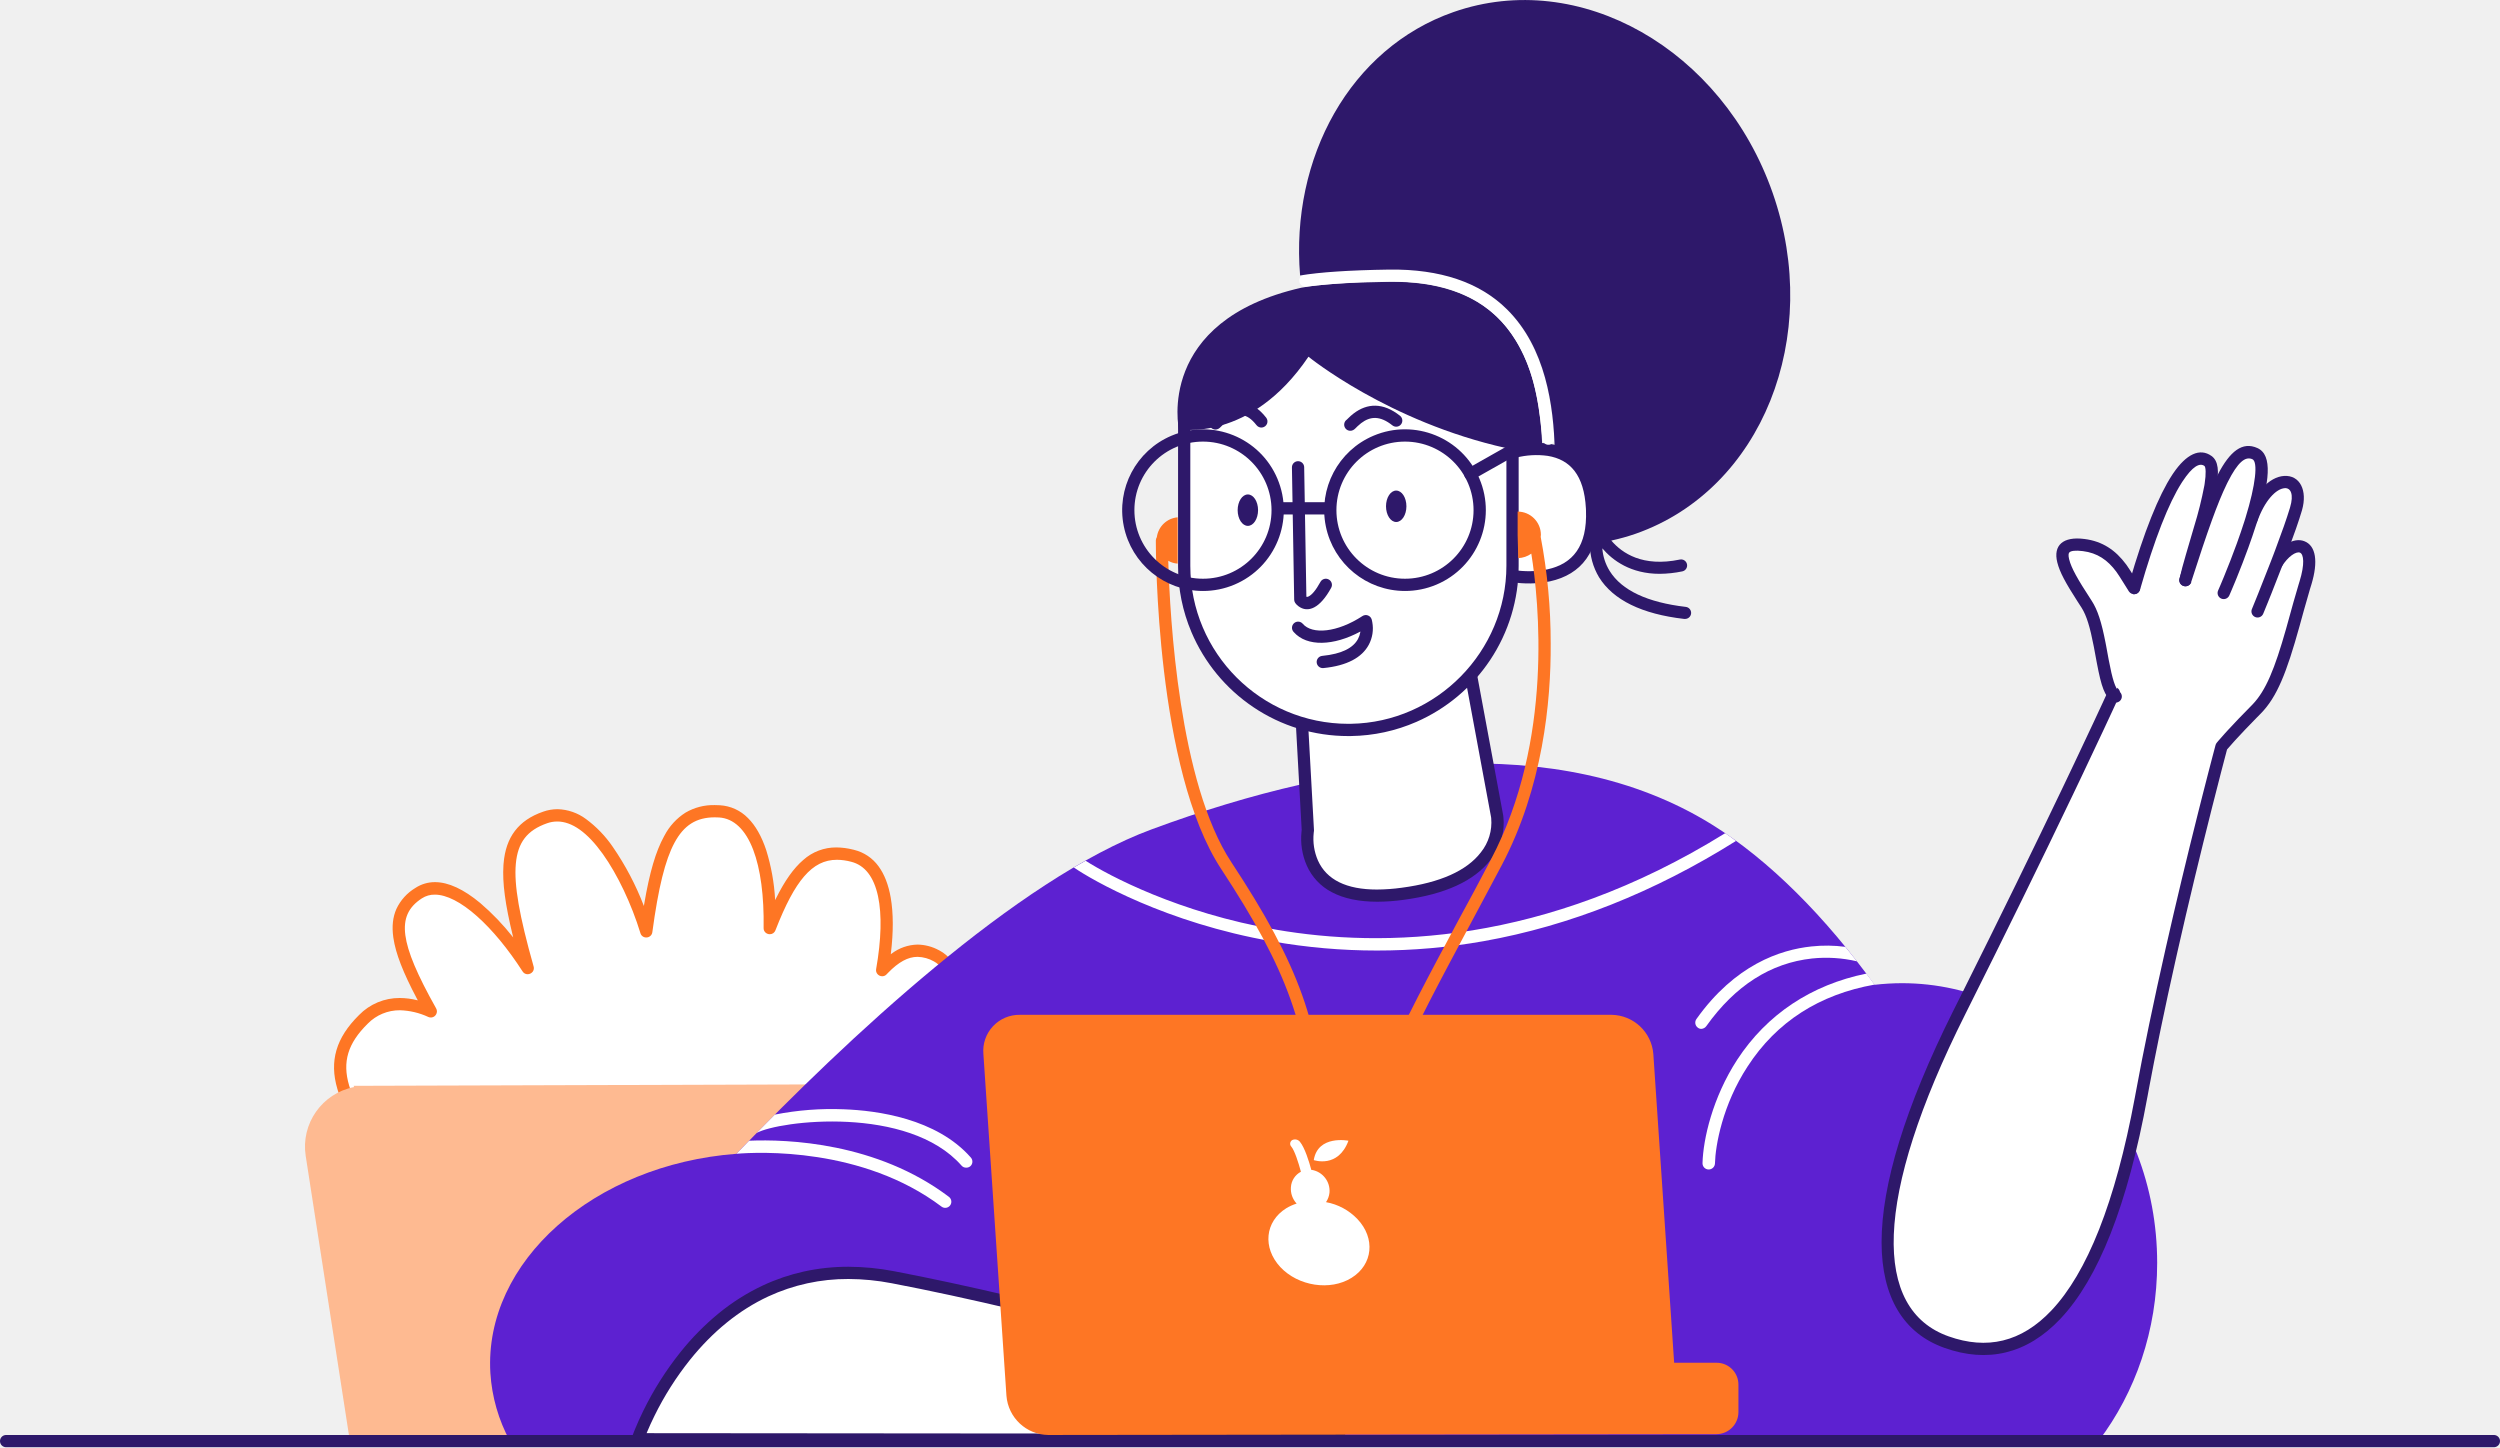
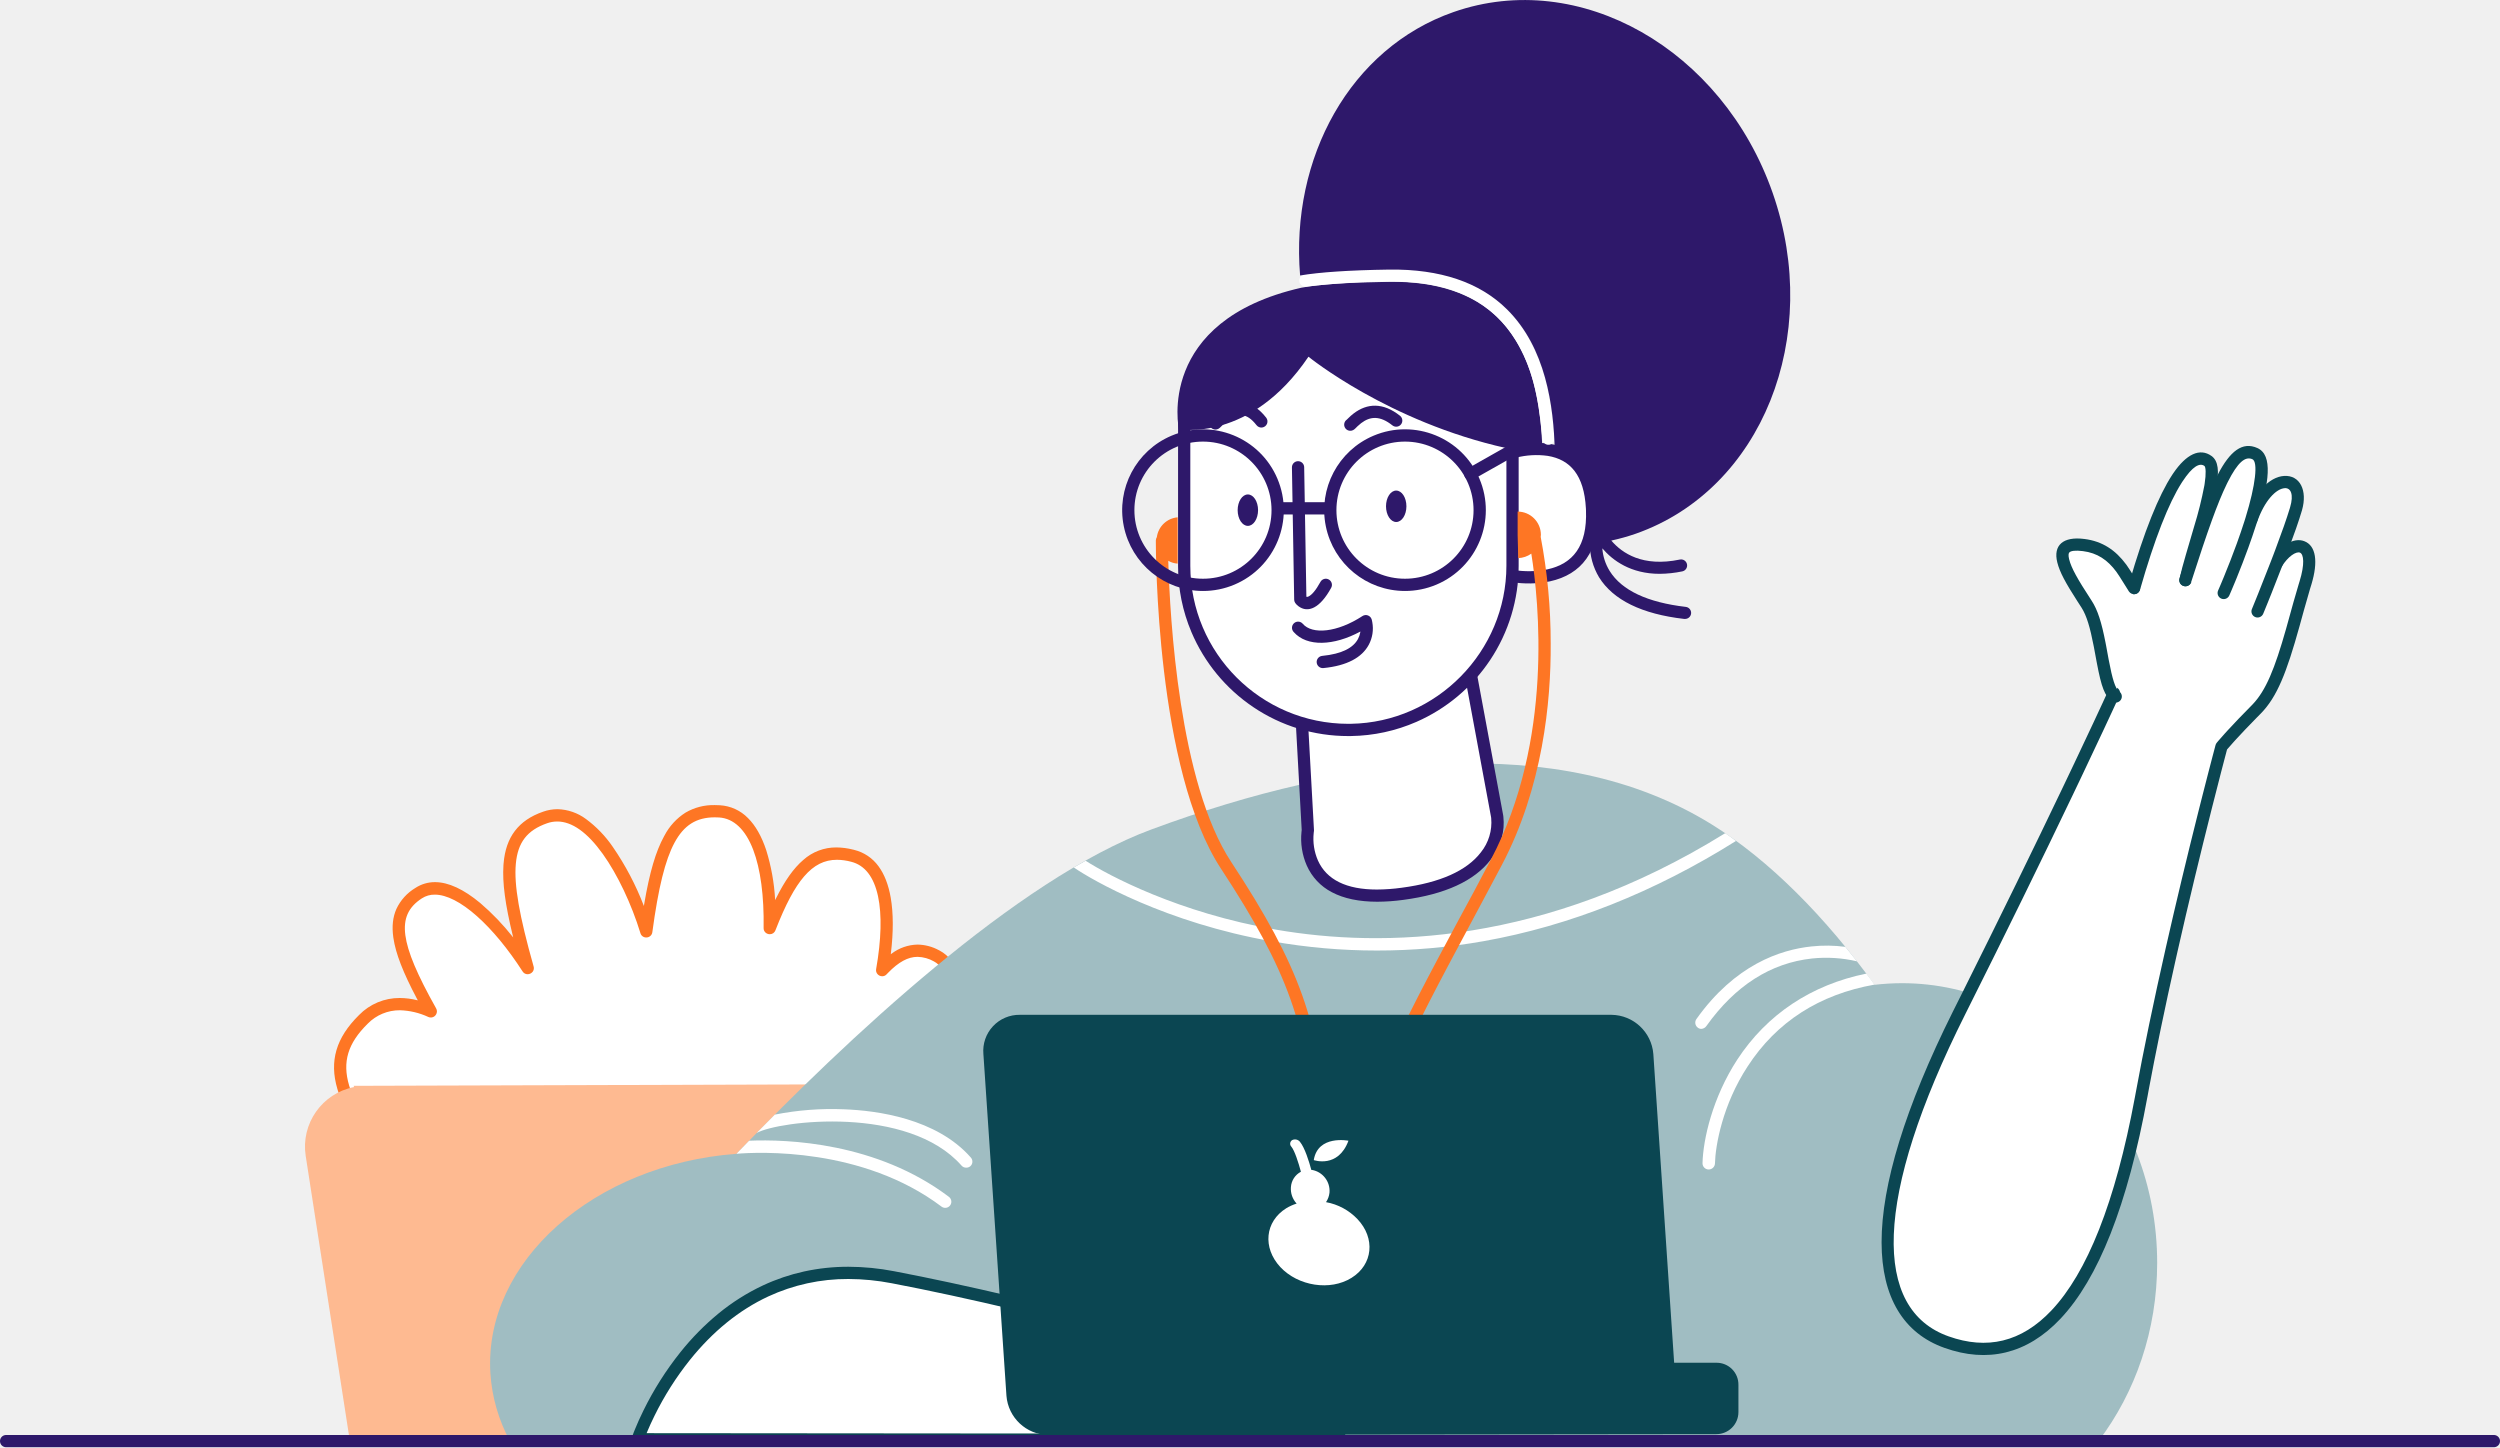
<svg xmlns="http://www.w3.org/2000/svg" viewBox="0 0 1225.1 709.2">
  <g id="support_solid" data-name="support/solid" transform="translate(2.2)">
    <g id="support_solid-2" data-name="support/solid" transform="translate(-3)">
      <g id="support_solid-3" data-name="support_solid">
        <g id="suculent" transform="translate(150 397)">
          <path id="succulent" d="M292.406,70.973c-9.6-5.1-17.8-2.7-26.8,6.9,4.1-23.2,4-51.3-14.4-56-18.9-4.9-29.6,6.9-40.7,35.4.4-24.4-4.4-55.9-24.6-57.2-22.7-1.4-30.3,17.3-35.9,58.8-7.1-23.2-26.6-63.9-49.6-55.8-22.5,7.9-21,29.6-8.5,73.8-12.3-19.1-37-47.5-53.5-36.7-15.7,10.2-11.4,26.9,6,57.9-11.5-5-23.4-5.5-33,3.9-21.5,21.2-11.1,41.3,18.6,78.6,29.8,37.3,243.7-28.7,253.8-45.5C294.006,118.173,309.906,80.373,292.406,70.973Z" transform="translate(17.494 0.527)" fill="#fff" />
          <path id="succulent_2_" d="M74.2,197.887h-.008c-22.29,0-36.937-4.188-43.534-12.445a316.178,316.178,0,0,1-19.342-26.368c-4.657-7.327-7.666-13.449-9.469-19.265l-.22-.728C-.4,132.194-.534,125.968,1.2,120.046c1.744-5.939,5.376-11.571,11.1-17.217A27.631,27.631,0,0,1,32.2,94.53a35.847,35.847,0,0,1,8.6,1.105l.252.064-.436-.821c-6.843-12.951-10.4-22.126-11.529-29.749l-.057-.4c-.737-5.337-.233-9.871,1.54-13.86a23.634,23.634,0,0,1,9.2-10.21,17.4,17.4,0,0,1,9.681-2.907C56.009,37.755,63.481,41.2,71.65,48A118.511,118.511,0,0,1,87.541,64.538l.258.321-.2-.826C83.865,48.7,82.451,38.054,83.011,29.525l.065-.868c.549-6.567,2.359-11.8,5.533-15.982,3.19-4.207,7.7-7.293,13.8-9.433A21.339,21.339,0,0,1,109.506,2a24.407,24.407,0,0,1,13.961,4.832,56.611,56.611,0,0,1,13.14,13.661,137.993,137.993,0,0,1,15.2,28.887l.022.058.18-1.067c2.628-15.444,5.628-25.654,9.725-33.1l.193-.346a29.424,29.424,0,0,1,10.3-11.227A26.966,26.966,0,0,1,186.608,0c.808,0,1.646.026,2.49.078a20.913,20.913,0,0,1,13.739,6.27c3.693,3.673,6.7,8.962,8.941,15.718a100.486,100.486,0,0,1,4.374,24.315l.013.175.359-.734c4.309-8.714,8.707-14.917,13.443-18.962a24.053,24.053,0,0,1,16.191-6.113,34.7,34.7,0,0,1,8.194,1.067l.6.15a20.818,20.818,0,0,1,11.824,7.963c2.9,3.9,4.927,9.116,6.028,15.5,1.3,7.565,1.33,16.7.074,27.158l-.061.5.42-.3a21.814,21.814,0,0,1,12.72-4.43,22.681,22.681,0,0,1,10.505,2.786l.367.193a16.444,16.444,0,0,1,5.735,5.033,19.623,19.623,0,0,1,3.049,7.268c1.147,5.382.743,12.205-1.2,20.281-2.662,11.071-8.423,24.753-15.034,35.707-1.419,2.361-5.877,5.417-13.249,9.082A281.289,281.289,0,0,1,248.3,160.262a760.836,760.836,0,0,1-80.314,23.767c-18.883,4.5-36.339,7.959-51.882,10.278A290.3,290.3,0,0,1,74.2,197.887ZM32.258,100.535a21.882,21.882,0,0,0-15.746,6.573c-9.8,9.66-12.526,18.716-9.128,30.281,2.982,10.149,10.258,21.86,25.951,41.769l2.014,2.542c2.7,3.384,7.4,5.961,13.97,7.662,6.386,1.653,14.588,2.492,24.379,2.492,23.284,0,55.407-4.724,92.9-13.662a762.584,762.584,0,0,0,79.457-23.5c10.452-3.8,19.605-7.539,26.47-10.825,6.7-3.208,10.751-5.749,11.713-7.348,6.317-10.468,11.812-23.5,14.339-34.014,1.615-6.718,2.055-12.332,1.306-16.685-.759-4.416-2.739-7.512-5.884-9.2a17.058,17.058,0,0,0-8.049-2.255c-4.685,0-9.291,2.5-14.5,7.866l-.66.692a2.9,2.9,0,0,1-2.157.959,3.114,3.114,0,0,1-2.359-1.1,2.924,2.924,0,0,1-.627-2.43c2.539-14.368,2.86-26.7.929-35.675-2.048-9.511-6.464-15.2-13.128-16.9a27.75,27.75,0,0,0-7-.974c-6.181,0-11.291,2.585-16.081,8.134-4.692,5.436-9.162,13.833-14.067,26.424a2.884,2.884,0,0,1-2.758,1.915,3.12,3.12,0,0,1-2.218-.909,2.912,2.912,0,0,1-.82-2.144C210.762,44.57,209,31.316,205.4,21.892,201.624,12,195.857,6.526,188.721,6.067,187.99,6.022,187.269,6,186.58,6c-9.03,0-15.123,3.842-19.757,12.458-4.554,8.47-7.9,21.983-10.845,43.816a2.953,2.953,0,0,1-2.988,2.6,2.907,2.907,0,0,1-2.854-2.123c-4.372-14.285-11.253-28.778-18.408-38.768-7.575-10.58-15.1-15.944-22.355-15.944A14.947,14.947,0,0,0,104.4,8.9c-9.79,3.438-14.371,9.383-15.318,19.879-.933,10.347,1.672,25.383,8.711,50.275a2.9,2.9,0,0,1-.445,2.595,3.193,3.193,0,0,1-2.5,1.238A2.869,2.869,0,0,1,92.383,81.5c-7.081-11-14.792-20.339-22.3-27.022-7.795-6.938-14.96-10.6-20.722-10.6a11.334,11.334,0,0,0-6.32,1.818c-6.671,4.334-9.168,9.9-8.1,18.064,1.064,8.112,5.715,19.169,15.079,35.853a2.915,2.915,0,0,1-.013,2.965,2.962,2.962,0,0,1-3.8,1.255A35.42,35.42,0,0,0,32.258,100.535Z" transform="translate(14.495 -2.472)" fill="#fe7624" />
          <path id="pot" d="M311.357.6l.2-.6L23.857.9l.2.6A29.748,29.748,0,0,0,.357,35.2L21.857,174l291.6-.9,21.5-138.8A29.654,29.654,0,0,0,311.357.6Z" transform="translate(0.243 134.2)" fill="#feba91" />
        </g>
        <g id="woman" transform="translate(240)">
          <g id="body" transform="translate(0 218)">
-             <path id="clothing" d="M691.836,107.657a119.019,119.019,0,0,0-13.4.8c-23.9-33-51.3-61-80.1-78.8-75-46.2-178-33-274.1,2.6-66.1,24.4-149.8,103.2-203.5,159-70,5.3-123.8,52.9-120.6,107.4a80.582,80.582,0,0,0,9.6,33.4l234.9,1.6c.4-.6.8-1.3,1.2-1.9l348.4-1.2c.4.5.8,1,1.2,1.6l192.9-.3c17.9-23.7,28.6-54,28.6-87.1C816.936,168.957,760.936,107.657,691.836,107.657Z" transform="translate(0.964 156.143)" fill="#5d21d1" />
+             <path id="clothing" d="M691.836,107.657a119.019,119.019,0,0,0-13.4.8c-23.9-33-51.3-61-80.1-78.8-75-46.2-178-33-274.1,2.6-66.1,24.4-149.8,103.2-203.5,159-70,5.3-123.8,52.9-120.6,107.4a80.582,80.582,0,0,0,9.6,33.4l234.9,1.6c.4-.6.8-1.3,1.2-1.9l348.4-1.2c.4.5.8,1,1.2,1.6l192.9-.3c17.9-23.7,28.6-54,28.6-87.1C816.936,168.957,760.936,107.657,691.836,107.657Z" transform="translate(0.964 156.143)" fill="#a0bdc2" />
            <g id="clothing_lines" transform="translate(119 190)">
              <path id="Path" d="M319.2,0C230.5,55,150.9,56.2,99.3,47.3,51.5,39.1,17,20.7,5.8,13.5,3.9,14.6,2,15.7,0,16.8,9.2,23.1,45.2,43.9,97.2,53a294.635,294.635,0,0,0,51.3,4.5,298.4,298.4,0,0,0,52.4-4.6c42.1-7.5,83.6-24,123.6-49.1C322.7,2.4,321,1.2,319.2,0Z" transform="translate(168 0.3)" fill="#fff" />
              <path id="Path-2" data-name="Path" d="M5.461,39.4c14.1-19.8,31.5-30.9,51.8-33.1a66.5,66.5,0,0,1,22,1.4c-1.9-2.4-3.8-4.8-5.7-7.1a69.423,69.423,0,0,0-16.6-.2C41.661,2,19.461,9.4.561,36a3.041,3.041,0,0,0,.7,4.2,2.716,2.716,0,0,0,1.7.6A3.23,3.23,0,0,0,5.461,39.4Z" transform="translate(472.539 55.395)" fill="#fff" />
              <path id="Path-3" data-name="Path" d="M3,96H3a3.08,3.08,0,0,0,3.1-2.9c.2-8.8,3.7-28.8,16-47.6C36.3,23.6,57.3,10.2,84.3,5.4,83,3.6,81.7,1.8,80.3,0,53.3,5.5,31.5,20,17,42.2,4.9,60.8.3,81.2,0,92.9A3.031,3.031,0,0,0,3,96Z" transform="translate(476.1 69.1)" fill="#fff" />
              <path id="Path-4" data-name="Path" d="M42.8.114a143.643,143.643,0,0,0-33.9,2.6c-3,3-6,6-8.9,9,11.1-6.1,74.3-13.7,100.4,16a2.9,2.9,0,0,0,2.3,1,3.057,3.057,0,0,0,2-.7,3,3,0,0,0,.3-4.2C88.1,4.514,58.8.714,42.8.114Z" transform="translate(12.6 135.486)" fill="#fff" />
              <g id="Group" transform="translate(0 150)">
                <path id="Path-5" data-name="Path" d="M.422.522h.2a.139.139,0,0,0-.2,0Z" transform="translate(0.278 7.078)" fill="#fff" />
                <path id="Path-6" data-name="Path" d="M104.1,27.647C68.8.947,24.8-.653,6.2.147c-2.1,2.2-4.2,4.3-6.2,6.4,10.7-.9,61.8-3.3,100.5,25.9a3,3,0,0,0,3.6-4.8Z" transform="translate(2.7 0.853)" fill="#fff" />
              </g>
            </g>
            <path id="hand" d="M0,81.535s32.8-97,125.1-79.4,218.6,55.4,218.6,55.4v24.3Z" transform="translate(73.3 405.765)" fill="#fff" />
-             <path id="hand_2_" d="M346.7,87.84,3,87.54A3,3,0,0,1,.16,83.579c.023-.069.055-.16.095-.271l.388-1.062c.145-.386.283-.748.422-1.1l.489-1.23C2.782,76.877,4.211,73.7,5.8,70.474a155.71,155.71,0,0,1,18.11-28.579A127.26,127.26,0,0,1,42.538,22.951,104.686,104.686,0,0,1,64.41,9.132,96.733,96.733,0,0,1,84.479,2.324,101.446,101.446,0,0,1,106.258,0a120.073,120.073,0,0,1,22.406,2.193c17.189,3.278,36.8,7.5,58.276,12.541l3.644.859c12.756,3.021,26.314,6.362,40.3,9.931,26.091,6.658,53.663,14.092,81.95,22.1,8.758,2.478,17.286,4.928,25.347,7.282l5.392,1.582,3.992,1.183A2.98,2.98,0,0,1,349.7,60.54v24.3A3,3,0,0,1,346.7,87.84ZM106.258,6a92.239,92.239,0,0,0-39.31,8.571c-14.231,6.641-27.136,17.1-38.355,31.081A149.626,149.626,0,0,0,11.184,73.127c-1.3,2.644-2.5,5.254-3.542,7.757l-.274.661,336.335.293V62.778l-9.278-2.722c-7.445-2.167-15.259-4.409-23.226-6.664l-4.2-1.187c-26.729-7.529-52.836-14.55-77.6-20.869-13.977-3.566-27.5-6.9-40.2-9.9-22.839-5.408-43.584-9.9-61.661-13.344A114.049,114.049,0,0,0,106.258,6Z" transform="translate(70.298 402.76)" fill="#2e186a" />
+             <path id="hand_2_" d="M346.7,87.84,3,87.54A3,3,0,0,1,.16,83.579c.023-.069.055-.16.095-.271l.388-1.062c.145-.386.283-.748.422-1.1l.489-1.23C2.782,76.877,4.211,73.7,5.8,70.474a155.71,155.71,0,0,1,18.11-28.579A127.26,127.26,0,0,1,42.538,22.951,104.686,104.686,0,0,1,64.41,9.132,96.733,96.733,0,0,1,84.479,2.324,101.446,101.446,0,0,1,106.258,0a120.073,120.073,0,0,1,22.406,2.193c17.189,3.278,36.8,7.5,58.276,12.541l3.644.859c12.756,3.021,26.314,6.362,40.3,9.931,26.091,6.658,53.663,14.092,81.95,22.1,8.758,2.478,17.286,4.928,25.347,7.282l5.392,1.582,3.992,1.183A2.98,2.98,0,0,1,349.7,60.54v24.3A3,3,0,0,1,346.7,87.84ZM106.258,6a92.239,92.239,0,0,0-39.31,8.571c-14.231,6.641-27.136,17.1-38.355,31.081A149.626,149.626,0,0,0,11.184,73.127c-1.3,2.644-2.5,5.254-3.542,7.757l-.274.661,336.335.293V62.778l-9.278-2.722c-7.445-2.167-15.259-4.409-23.226-6.664l-4.2-1.187c-26.729-7.529-52.836-14.55-77.6-20.869-13.977-3.566-27.5-6.9-40.2-9.9-22.839-5.408-43.584-9.9-61.661-13.344A114.049,114.049,0,0,0,106.258,6Z" transform="translate(70.298 402.76)" fill="#0b4652" />
            <g id="hand_II_1_" transform="translate(682)">
              <path id="Path-7" data-name="Path" d="M8.393,90.508s-7.4-3.7-8.3-12.2,4.8-45.5,14-50.7c9.3-5.2,51.6-28.1,59.4-27.6S84.493,68.408,8.393,90.508Z" transform="translate(111.707 38.492)" fill="#fff" />
              <path id="Path-8" data-name="Path" d="M0,63.453c15.8-55.3,28.7-67.7,36.2-62.3,6.8,4.9-7,40.1-11,58.4" transform="translate(124.6 6.747)" fill="#fff" />
-               <path id="Path_2_" d="M21.706,10.946l.485-.725C28.586.826,35.227-2.352,40.955,1.772c3.377,2.433,3.741,7.462,2.39,15.456l-.2,1.127c-.9,4.945-2.39,10.72-4.819,19.117l-3.971,13.55c-1.858,6.4-2.478,8.8-3.226,12.224a3,3,0,0,1-5.862-1.281l.284-1.276c.645-2.843,1.3-5.336,2.818-10.569l4-13.652a186.722,186.722,0,0,0,5.057-20.24l.123-.76c.812-5.219.557-8.352-.1-8.828-2.3-1.657-5.805.112-10.728,7.6l-.445.688c-6.319,9.923-13.222,27.314-20.39,52.4A3,3,0,0,1,.116,65.682l.516-1.795C7.939,38.642,15.023,21.114,21.706,10.946Z" transform="translate(121.599 3.694)" fill="#2e186a" />
+               <path id="Path_2_" d="M21.706,10.946l.485-.725C28.586.826,35.227-2.352,40.955,1.772c3.377,2.433,3.741,7.462,2.39,15.456l-.2,1.127c-.9,4.945-2.39,10.72-4.819,19.117l-3.971,13.55c-1.858,6.4-2.478,8.8-3.226,12.224a3,3,0,0,1-5.862-1.281l.284-1.276c.645-2.843,1.3-5.336,2.818-10.569l4-13.652a186.722,186.722,0,0,0,5.057-20.24l.123-.76c.812-5.219.557-8.352-.1-8.828-2.3-1.657-5.805.112-10.728,7.6l-.445.688c-6.319,9.923-13.222,27.314-20.39,52.4A3,3,0,0,1,.116,65.682l.516-1.795C7.939,38.642,15.023,21.114,21.706,10.946Z" transform="translate(121.599 3.694)" fill="#0b4652" />
              <path id="hand_II_3_" d="M190.45,8.495c7.9-12.9,21-12.2,14.2,9.7-6.7,21.4-11.6,49.2-24.1,61.8s-17,18.2-17,18.2-25,93.3-39.2,170.9c-20.5,112.2-59.3,133.8-95.5,120.9-36.2-12.8-42.9-63.6,6.5-162.1,49.4-98.6,75.5-156,75.5-156" transform="translate(3.85 49.705)" fill="#fff" />
-               <path id="hand_II_4_" d="M190.892,9.939C195.377,2.616,201.9-1.492,207.131.5c5.761,2.195,6.884,10.02,3.519,21.153l-.726,2.359c-.866,2.852-1.757,5.978-2.936,10.246l-2.173,7.893c-6.357,22.93-11.063,34.677-18.879,42.7l-1.965,1.99c-4.086,4.151-7.494,7.737-10.278,10.779l-1.1,1.214c-1.158,1.282-2.107,2.36-2.86,3.242l-.45.528-1.58,6-1.418,5.445c-1.376,5.309-2.864,11.123-4.442,17.372-5.709,22.614-11.418,46.275-16.746,69.82l-1.151,5.113c-2.472,11.035-4.8,21.783-6.953,32.175l-.866,4.2q-2.781,13.57-5.116,26.093l-.705,3.821c-9.78,53.527-24.185,89.309-42.63,108.881-16.5,17.508-35.978,21.736-56.821,14.308C10.821,388.751.026,371.072,0,344.1c-.026-28.082,11.49-66.023,34.953-113.1l4.611-9.218C58.249,184.377,74.747,150.59,89,120.757l5.544-11.643q5.135-10.823,9.316-19.772l4.382-9.421,2.878-6.257a3,3,0,0,1,5.53,2.321l-.376.837-3.118,6.766-4.281,9.194q-4.869,10.409-11,23.313l-4.2,8.8c-15.088,31.553-32.658,67.472-52.642,107.36C-4.344,322.726-4.293,377.043,32.857,390.179c18.655,6.648,35.618,2.966,50.447-12.769,17.326-18.384,31.223-52.658,40.806-104.275l.289-1.569c1.976-10.8,4.223-22.244,6.715-34.253,2.5-12.028,5.216-24.528,8.127-37.394,5.043-22.287,10.426-44.671,15.827-66.178l2.2-8.7q1.532-6.024,2.929-11.423l1.864-7.16,1.592-6.028a3,3,0,0,1,.559-1.1l.412-.5.545-.643c.789-.923,1.774-2.043,2.968-3.365l1.515-1.663c3.154-3.433,7.054-7.511,11.769-12.264l.456-.469c6.406-6.731,10.752-17.234,16.357-37.018l3.6-12.992c1-3.571,1.795-6.329,2.6-8.933l.361-1.164c2.7-8.7,2.057-13.5.21-14.207s-5.826,1.8-8.986,6.963a3,3,0,0,1-5.117-3.134Z" transform="translate(0.85 46.695)" fill="#2e186a" />
+               <path id="hand_II_4_" d="M190.892,9.939C195.377,2.616,201.9-1.492,207.131.5c5.761,2.195,6.884,10.02,3.519,21.153l-.726,2.359c-.866,2.852-1.757,5.978-2.936,10.246l-2.173,7.893c-6.357,22.93-11.063,34.677-18.879,42.7l-1.965,1.99c-4.086,4.151-7.494,7.737-10.278,10.779l-1.1,1.214c-1.158,1.282-2.107,2.36-2.86,3.242l-.45.528-1.58,6-1.418,5.445c-1.376,5.309-2.864,11.123-4.442,17.372-5.709,22.614-11.418,46.275-16.746,69.82l-1.151,5.113c-2.472,11.035-4.8,21.783-6.953,32.175l-.866,4.2q-2.781,13.57-5.116,26.093l-.705,3.821c-9.78,53.527-24.185,89.309-42.63,108.881-16.5,17.508-35.978,21.736-56.821,14.308C10.821,388.751.026,371.072,0,344.1c-.026-28.082,11.49-66.023,34.953-113.1l4.611-9.218C58.249,184.377,74.747,150.59,89,120.757l5.544-11.643q5.135-10.823,9.316-19.772l4.382-9.421,2.878-6.257a3,3,0,0,1,5.53,2.321l-.376.837-3.118,6.766-4.281,9.194q-4.869,10.409-11,23.313l-4.2,8.8c-15.088,31.553-32.658,67.472-52.642,107.36C-4.344,322.726-4.293,377.043,32.857,390.179c18.655,6.648,35.618,2.966,50.447-12.769,17.326-18.384,31.223-52.658,40.806-104.275l.289-1.569c1.976-10.8,4.223-22.244,6.715-34.253,2.5-12.028,5.216-24.528,8.127-37.394,5.043-22.287,10.426-44.671,15.827-66.178l2.2-8.7q1.532-6.024,2.929-11.423l1.864-7.16,1.592-6.028a3,3,0,0,1,.559-1.1l.412-.5.545-.643c.789-.923,1.774-2.043,2.968-3.365l1.515-1.663c3.154-3.433,7.054-7.511,11.769-12.264l.456-.469c6.406-6.731,10.752-17.234,16.357-37.018l3.6-12.992c1-3.571,1.795-6.329,2.6-8.933l.361-1.164c2.7-8.7,2.057-13.5.21-14.207s-5.826,1.8-8.986,6.963a3,3,0,0,1-5.117-3.134Z" transform="translate(0.85 46.695)" fill="#0b4652" />
              <path id="Path-9" data-name="Path" d="M26.12,74.442c-7.2-4.9-6.3-33.1-14.4-45.4-10-15.3-19.8-31.2-1.3-28.8,15.9,2,20.9,16,24.6,21" transform="translate(89.48 48.858)" fill="#fff" />
-               <path id="Path_2_2" data-name="Path_2_" d="M.47,11.705C-1.609,3.331,3.273-1.122,13.794.243,22.625,1.354,29.02,5.723,34.2,12.7l.242.332c1.891,2.647,5.49,8.678,5.964,9.369l.027.038A3,3,0,1,1,35.608,26l-.1-.145c-.854-1.263-4.595-7.525-6.124-9.585-4.276-5.759-9.3-9.193-16.348-10.079-3.677-.477-5.815-.138-6.6.578-.464.423-.62,1.406-.2,3.233l.061.254c1.04,4.19,4.046,9.551,10.6,19.6l.336.515c3.063,4.652,4.948,10.806,6.873,20.648l.389,2.031L25.66,59.4c1.829,9.681,3.257,14.141,5.055,15.479l.092.065a3,3,0,0,1-3.376,4.96c-3.752-2.553-5.365-7.274-7.556-18.8l-1.352-7.293-.195-1.02c-1.784-9.257-3.485-14.988-5.958-18.874L10.512,31.05C4.472,21.681,1.654,16.473.47,11.705Z" transform="translate(86.481 45.88)" fill="#2e186a" />
+               <path id="Path_2_2" data-name="Path_2_" d="M.47,11.705C-1.609,3.331,3.273-1.122,13.794.243,22.625,1.354,29.02,5.723,34.2,12.7l.242.332c1.891,2.647,5.49,8.678,5.964,9.369l.027.038A3,3,0,1,1,35.608,26l-.1-.145c-.854-1.263-4.595-7.525-6.124-9.585-4.276-5.759-9.3-9.193-16.348-10.079-3.677-.477-5.815-.138-6.6.578-.464.423-.62,1.406-.2,3.233l.061.254c1.04,4.19,4.046,9.551,10.6,19.6l.336.515c3.063,4.652,4.948,10.806,6.873,20.648l.389,2.031L25.66,59.4c1.829,9.681,3.257,14.141,5.055,15.479l.092.065a3,3,0,0,1-3.376,4.96c-3.752-2.553-5.365-7.274-7.556-18.8l-1.352-7.293-.195-1.02c-1.784-9.257-3.485-14.988-5.958-18.874L10.512,31.05C4.472,21.681,1.654,16.473.47,11.705Z" transform="translate(86.481 45.88)" fill="#0b4652" />
              <path id="Path-10" data-name="Path" d="M3,63.39s14.1-34.2,18.8-50.1C27-4.01,8.8-6.51,0,18.39" transform="translate(182.1 18.21)" fill="#fff" />
-               <path id="Path_2_3" data-name="Path_2_" d="M18.956.024c7.8-.507,11.6,7.089,8.818,16.791l-.1.328C26.241,22,23.885,28.756,20.812,36.962l-.55,1.463q-.637,1.691-1.307,3.443c-1.949,5.1-4.019,10.378-6.1,15.6l-1.708,4.254L9.372,66.078l-.6,1.458a3,3,0,0,1-5.61-2.122L5.579,59.47q.394-.977.81-2.012c2.077-5.17,4.154-10.432,6.123-15.549l1.277-3.336.858-2.265c3.2-8.5,5.666-15.5,7.155-20.459l.125-.42c1.915-6.373.336-9.607-2.582-9.418-4.32.281-9.885,6.106-13.516,16.381a3,3,0,1,1-5.657-2C4.518,8.1,11.783.49,18.956.024Z" transform="translate(179.099 15.207)" fill="#2e186a" />
+               <path id="Path_2_3" data-name="Path_2_" d="M18.956.024c7.8-.507,11.6,7.089,8.818,16.791l-.1.328C26.241,22,23.885,28.756,20.812,36.962l-.55,1.463q-.637,1.691-1.307,3.443c-1.949,5.1-4.019,10.378-6.1,15.6l-1.708,4.254L9.372,66.078l-.6,1.458a3,3,0,0,1-5.61-2.122L5.579,59.47q.394-.977.81-2.012c2.077-5.17,4.154-10.432,6.123-15.549l1.277-3.336.858-2.265c3.2-8.5,5.666-15.5,7.155-20.459l.125-.42c1.915-6.373.336-9.607-2.582-9.418-4.32.281-9.885,6.106-13.516,16.381a3,3,0,1,1-5.657-2C4.518,8.1,11.783.49,18.956.024Z" transform="translate(179.099 15.207)" fill="#0b4652" />
              <path id="Path-11" data-name="Path" d="M18.8,69S46.5,6.3,34.1.7C22.8-4.4,14.2,18.5,0,62.7" transform="translate(149.7 3.598)" fill="#fff" />
-               <path id="Path_2_4" data-name="Path_2_" d="M18.883,14.095C24.9,2.463,31.012-2.277,38.336,1.029c7.532,3.4,6.1,16.387-.633,37.593-1.144,3.6-2.431,7.361-3.834,11.236-1.812,5-3.738,9.975-5.677,14.742l-.727,1.778c-.679,1.65-1.316,3.167-1.9,4.529l-1.023,2.369a3,3,0,0,1-5.488-2.425l.781-1.8.65-1.528c.449-1.061.927-2.207,1.428-3.426,2.152-5.227,4.3-10.74,6.311-16.279,1.378-3.8,2.639-7.488,3.757-11.008l.49-1.564C37.522,18.895,38.658,7.758,35.867,6.5c-3.472-1.567-7.172,1.43-12.048,11.126l-.56,1.131c-4.489,9.223-9.293,22.686-17.4,47.926A3,3,0,1,1,.145,64.845l1.743-5.4C9.3,36.592,13.853,24.157,18.313,15.218Z" transform="translate(146.699 0.537)" fill="#2e186a" />
+               <path id="Path_2_4" data-name="Path_2_" d="M18.883,14.095C24.9,2.463,31.012-2.277,38.336,1.029c7.532,3.4,6.1,16.387-.633,37.593-1.144,3.6-2.431,7.361-3.834,11.236-1.812,5-3.738,9.975-5.677,14.742l-.727,1.778c-.679,1.65-1.316,3.167-1.9,4.529l-1.023,2.369a3,3,0,0,1-5.488-2.425l.781-1.8.65-1.528c.449-1.061.927-2.207,1.428-3.426,2.152-5.227,4.3-10.74,6.311-16.279,1.378-3.8,2.639-7.488,3.757-11.008l.49-1.564C37.522,18.895,38.658,7.758,35.867,6.5c-3.472-1.567-7.172,1.43-12.048,11.126l-.56,1.131c-4.489,9.223-9.293,22.686-17.4,47.926A3,3,0,1,1,.145,64.845l1.743-5.4C9.3,36.592,13.853,24.157,18.313,15.218Z" transform="translate(146.699 0.537)" fill="#0b4652" />
            </g>
          </g>
          <g id="head" transform="translate(313)">
            <path id="neck" d="M0,24.3,3.9,95s-6.6,38.2,46.4,31.1c52.8-7,46.3-38.3,46.3-38.3L80.3,0Z" transform="translate(84.8 311.9)" fill="#fff" />
            <path id="neck_2_" d="M40.946,132.987h0c-8.958,0-16.462-1.574-22.3-4.677A27.02,27.02,0,0,1,6.356,115.216,32.769,32.769,0,0,1,3.783,98.768c.02-.206.042-.4.064-.592l.041-.32L0,27.466A2.991,2.991,0,0,1,2.131,24.43L82.431.13A3,3,0,0,1,86.25,2.453L102.56,90.3c.032.168.065.375.1.616l.05.407a27.3,27.3,0,0,1-.8,10.279,31.29,31.29,0,0,1-5.487,10.863c-7.912,10.3-22.285,16.9-42.721,19.607A96.811,96.811,0,0,1,40.946,132.987ZM80.962,6.842,6.125,29.489,9.9,97.836a3.038,3.038,0,0,1-.009.452l-.031.224c-.015.088-.035.238-.056.412l-.045.423a26.742,26.742,0,0,0,2.078,13.419c4.227,9.45,13.947,14.242,28.89,14.243a92.614,92.614,0,0,0,12.183-.882c18.806-2.493,31.846-8.319,38.756-17.314A23.375,23.375,0,0,0,96.746,92c-.023-.2-.046-.368-.068-.5L80.962,6.842Z" transform="translate(81.8 308.899)" fill="#2e186a" />
            <path id="ear" d="M0,2.7S41-12.7,42.6,30,0,61.6,0,61.6" transform="translate(185.4 219.996)" fill="#fff" />
            <path id="ear_2_" d="M6.971,1.441A45.966,45.966,0,0,1,24.807.484C38.939,2.787,47.858,13.126,48.6,32.9c.766,20.447-8.337,31.639-23.635,34.987a52.582,52.582,0,0,1-18.985.341l-.968-.155c-1.22-.206-2.152-.4-2.74-.551a3,3,0,0,1,1.289-5.857l.651.147.31.065c.688.142,1.479.285,2.36.419a46.831,46.831,0,0,0,16.8-.27C36.2,59.286,43.258,50.608,42.6,33.125l-.046-1.016c-.867-16.25-7.659-23.9-18.715-25.7A40.221,40.221,0,0,0,8.351,7.28c-1.01.239-1.943.492-2.782.745l-.412.127c-.306.1-.558.179-.752.245l-.35.124A3,3,0,1,1,1.946,2.9l.387-.141A46.734,46.734,0,0,1,6.971,1.441Z" transform="translate(182.399 216.987)" fill="#2e186a" />
            <path id="face" d="M80.4,202.1h0A80.4,80.4,0,0,1,0,121.7V51.5A51.555,51.555,0,0,1,51.5,0h70.4a39.05,39.05,0,0,1,39,39v82.6A80.511,80.511,0,0,1,80.4,202.1Z" transform="translate(28.1 155.6)" fill="#fff" />
            <path id="face_2_" d="M83.4,208.1a83.008,83.008,0,0,1-46.628-14.244A83.653,83.653,0,0,1,6.554,157.162,82.867,82.867,0,0,1,0,124.7V54.5A54.562,54.562,0,0,1,54.5,0h70.4a42.047,42.047,0,0,1,42,42v82.6a83.117,83.117,0,0,1-13.977,46.251,83.769,83.769,0,0,1-36.109,30.291,82.953,82.953,0,0,1-32.057,6.948ZM54.5,6A48.555,48.555,0,0,0,6,54.5v70.2a77.476,77.476,0,0,0,77.376,77.4l1.308-.011c42.026-.682,76.217-35.444,76.217-77.49V42a36.041,36.041,0,0,0-36-36Z" transform="translate(25.1 152.6)" fill="#2e186a" />
            <g id="headphones" transform="translate(14 250)">
              <path id="Path-12" data-name="Path" d="M93.11,64.6a277.361,277.361,0,0,0-4.9-52.2c0-.3.1-.7.1-1A11.4,11.4,0,0,0,76.91,0V11.4l.3,11.4a11.725,11.725,0,0,0,6.4-2.2c3.7,23,11,91.6-19.8,149.9-5.6,10.7-10.9,20.6-16.1,30.1-29,54.1-48.2,89.9-47.7,121.8a3.076,3.076,0,0,0,3,3h0a3.009,3.009,0,0,0,3-3c-.4-30.4,18.5-65.6,47-118.9,5.1-9.6,10.4-19.4,16.1-30.2C89.21,135.2,93.31,93.2,93.11,64.6Z" transform="translate(100.59 0.7)" fill="#fe7624" />
              <path id="Path-13" data-name="Path" d="M6.1,21.3a10.321,10.321,0,0,0,4.6,1.4V0A11.276,11.276,0,0,0,.5,9.7,3.371,3.371,0,0,0,0,11.4C0,16,0,123.7,32,172.3c32.7,49.8,42.8,78.2,45.1,126.4a3.058,3.058,0,0,0,3,2.9h.1a3.075,3.075,0,0,0,2.9-3.1C80.8,248.9,70.5,219.9,37,169,11.4,130.2,6.9,49.4,6.1,21.3Z" transform="translate(0.2 3.5)" fill="#fe7624" />
            </g>
            <path id="nose" d="M2.949,0A3,3,0,0,1,5.991,2.773L6,2.949,7.077,66.433l.047.018a1.165,1.165,0,0,0,.789-.067l.147-.059c1.542-.66,3.574-2.892,5.907-7.163a3,3,0,0,1,5.266,2.876c-5.481,10.037-11.379,12.56-16.09,9a6.908,6.908,0,0,1-1.506-1.524,3,3,0,0,1-.525-1.44L1.1,67.851,0,3.051A3,3,0,0,1,2.949,0Z" transform="translate(80.9 226)" fill="#2e186a" />
            <path id="mouth" d="M34.557.491A3,3,0,0,1,39.07,2.127l.07.248c.073.277.155.641.232,1.084a16.941,16.941,0,0,1-1.728,11.129c-3.35,6.205-10.59,10.25-22.25,11.4a3,3,0,0,1-.588-5.971c9.819-.967,15.25-4,17.559-8.278A10.594,10.594,0,0,0,33.482,8.5l.065-.424-.091.05C20.416,15.149,7.389,15.617.933,8.395L.718,8.148A3,3,0,0,1,5.283,4.255C9.924,9.7,22.209,8.573,34.557.491Z" transform="translate(80.9 301.398)" fill="#2e186a" />
            <path id="brow" d="M4.668,3.792c6.546-4.979,14.318-5.511,22.7,1.157a3,3,0,0,1-3.735,4.7C17.568,4.82,12.8,5.146,8.3,8.568a19.424,19.424,0,0,0-1.737,1.5l-1.1,1.089c-.155.149-.286.268-.427.382a3.053,3.053,0,0,1-1.307.67A3,3,0,0,1,1.2,6.9l.13-.094.657-.653A26.44,26.44,0,0,1,4.668,3.792Z" transform="translate(106.499 198.803)" fill="#2e186a" />
            <ellipse id="eye_II" cx="5" cy="7.7" rx="5" ry="7.7" transform="translate(127 240.4)" fill="#2e186a" />
            <ellipse id="eye" cx="5" cy="7.7" rx="5" ry="7.7" transform="translate(54.3 242.3)" fill="#2e186a" />
            <path id="brow_II" d="M4.955,4.256C12.444-1.718,20.656-2,27.868,7.264a3,3,0,1,1-4.734,3.686c-4.869-6.253-9.3-6.1-14.437-2a25.977,25.977,0,0,0-2.017,1.8L5.5,11.922c-.159.155-.292.277-.429.392a2.984,2.984,0,0,1-1.345.7A3,3,0,0,1,1.2,7.709l.115-.083.772-.774A33.308,33.308,0,0,1,4.955,4.256Z" transform="translate(40.399 197.393)" fill="#2e186a" />
            <g id="hair_shape" transform="translate(24)">
              <path id="Path-14" data-name="Path" d="M103.795.011c-19.5.3-34.3,1.2-43.1,2.9h0c-71.6,16.3-60,69.3-60,69.3s35,6.7,63.5-35.5c0,0,39.1,31.9,97,44.8.9-.2,2-.5,3-.8v2.9a46.707,46.707,0,0,1,14.6-1.5c-.6-20.9-4.4-47.3-21.6-64.3C144.995,5.711,126.995-.289,103.795.011Z" transform="translate(0.805 138.089)" fill="#2e186a" />
              <path id="Path-15" data-name="Path" d="M2.588,2.535A351.244,351.244,0,0,1,47.432.006C78.34.334,99,11.722,111.237,31.807a88.58,88.58,0,0,1,10.444,27,171.635,171.635,0,0,1,3.408,23.935,3,3,0,0,1-5.977.521l-.161-1.795c-1.865-20.148-5.064-33.788-12.837-46.542C94.965,16.638,76.235,6.312,47.382,6.006L45.619,6A342.914,342.914,0,0,0,3.413,8.478a3,3,0,1,1-.825-5.943Z" transform="translate(60.5 131.994)" fill="#fff" />
              <path id="Path-16" data-name="Path" d="M232.111,94.587c-24.7-70.6-94.7-110.3-156.4-88.7-50.7,17.7-80,71.4-75.2,129.1,9.3-1.6,23.9-2.6,43.7-2.9,24.9-.3,44.3,6.2,57.7,19.5,19,18.8,22.9,47.3,23.4,69.5,9.2,2.5,17.7,10,18.4,28.9.1,1.9-1.6,16.6-1.2,16.5a31.6,31.6,0,0,0,4.5,16.4c6.9,11.1,20.9,18,41.7,20.4h.4a2.96,2.96,0,0,0,.4-5.9c-18.8-2.2-31.4-8.1-37.3-17.6a24.467,24.467,0,0,1-3.6-11.1c5.1,6,14,12.5,28.1,12.5a56.866,56.866,0,0,0,11.1-1.2,2.961,2.961,0,1,0-1.2-5.8c-18.2,3.8-28.3-3.1-33.6-9.3a103.666,103.666,0,0,0,12.1-3.4C226.711,239.787,256.711,165.087,232.111,94.587Z" transform="translate(60.389 0.013)" fill="#2e186a" />
            </g>
            <g id="glasses" transform="translate(0 213)">
              <path id="Oval" d="M39.6,79.2A39.61,39.61,0,0,1,24.186,3.112,39.61,39.61,0,0,1,55.014,76.088,39.353,39.353,0,0,1,39.6,79.2ZM39.6,6A33.6,33.6,0,1,0,73.2,39.6,33.638,33.638,0,0,0,39.6,6Z" transform="translate(96.7 -2.6)" fill="#2e186a" />
              <path id="Path-17" data-name="Path" d="M26.8,0a3,3,0,0,1,.176,5.995L26.8,6H3A3,3,0,0,1,2.824.005L3,0Z" transform="translate(72.1 33.1)" fill="#2e186a" />
              <path id="Path-18" data-name="Path" d="M22.224.389a3,3,0,0,1,3.109,5.129l-.156.095-20.7,11.7a3,3,0,0,1-3.109-5.129l.156-.095Z" transform="translate(165.299 4.599)" fill="#2e186a" />
              <path id="Oval-2" data-name="Oval" d="M39.6,79.2A39.61,39.61,0,0,1,24.186,3.112,39.61,39.61,0,0,1,55.014,76.088,39.353,39.353,0,0,1,39.6,79.2ZM39.6,6A33.6,33.6,0,1,0,73.2,39.6,33.638,33.638,0,0,0,39.6,6Z" transform="translate(-2.3 -2.6)" fill="#2e186a" />
            </g>
          </g>
        </g>
        <g id="laptop" transform="translate(482 497)">
-           <path id="shape" d="M359.355,170.5h-20.8l-10.2-151.3A20.85,20.85,0,0,0,307.855,0H17.955A17.674,17.674,0,0,0,.055,19.2l11.3,167.5a20.85,20.85,0,0,0,20.5,19.2l327.4-.4a10.819,10.819,0,0,0,10.8-10.8V181.4A10.693,10.693,0,0,0,359.355,170.5Z" transform="translate(0.645 0.3)" fill="#fe7624" />
+           <path id="shape" d="M359.355,170.5h-20.8l-10.2-151.3A20.85,20.85,0,0,0,307.855,0H17.955A17.674,17.674,0,0,0,.055,19.2l11.3,167.5a20.85,20.85,0,0,0,20.5,19.2l327.4-.4a10.819,10.819,0,0,0,10.8-10.8V181.4A10.693,10.693,0,0,0,359.355,170.5Z" transform="translate(0.645 0.3)" fill="#0b4652" />
          <g id="icon" transform="translate(140 61)">
            <path id="Path-19" data-name="Path" d="M43.636,39.048a28.182,28.182,0,0,0-15.4-8.3,10.226,10.226,0,0,0,1.7-4.6,10.449,10.449,0,0,0-8.6-11.2h-.3c-1.1-4.1-3.2-10.9-5.6-13.8a3.1,3.1,0,0,0-3.8-.8,2.084,2.084,0,0,0-.4,3.2c1.6,1.9,3.5,7.8,4.7,12.3a9.2,9.2,0,0,0-4.9,7.5,10.623,10.623,0,0,0,2.8,8.1,23.432,23.432,0,0,0-5.1,2.3c-10.4,6.5-11.7,19.3-2.9,28.8,8.8,9.4,24.5,11.8,34.9,5.3C51.236,61.348,52.536,48.448,43.636,39.048Z" transform="translate(0.364 0.352)" fill="#fff" />
            <path id="Path-20" data-name="Path" d="M17,.316s-15-3-17,9.5C.1,9.816,11.9,14.016,17,.316Z" transform="translate(22.6 0.684)" fill="#fff" />
          </g>
        </g>
        <path id="line" d="M1222.1,0a3,3,0,0,1,.176,5.995L1222.1,6H3A3,3,0,0,1,2.824.005L3,0Z" transform="translate(0.8 703.2)" fill="#2e186a" />
      </g>
    </g>
  </g>
</svg>
